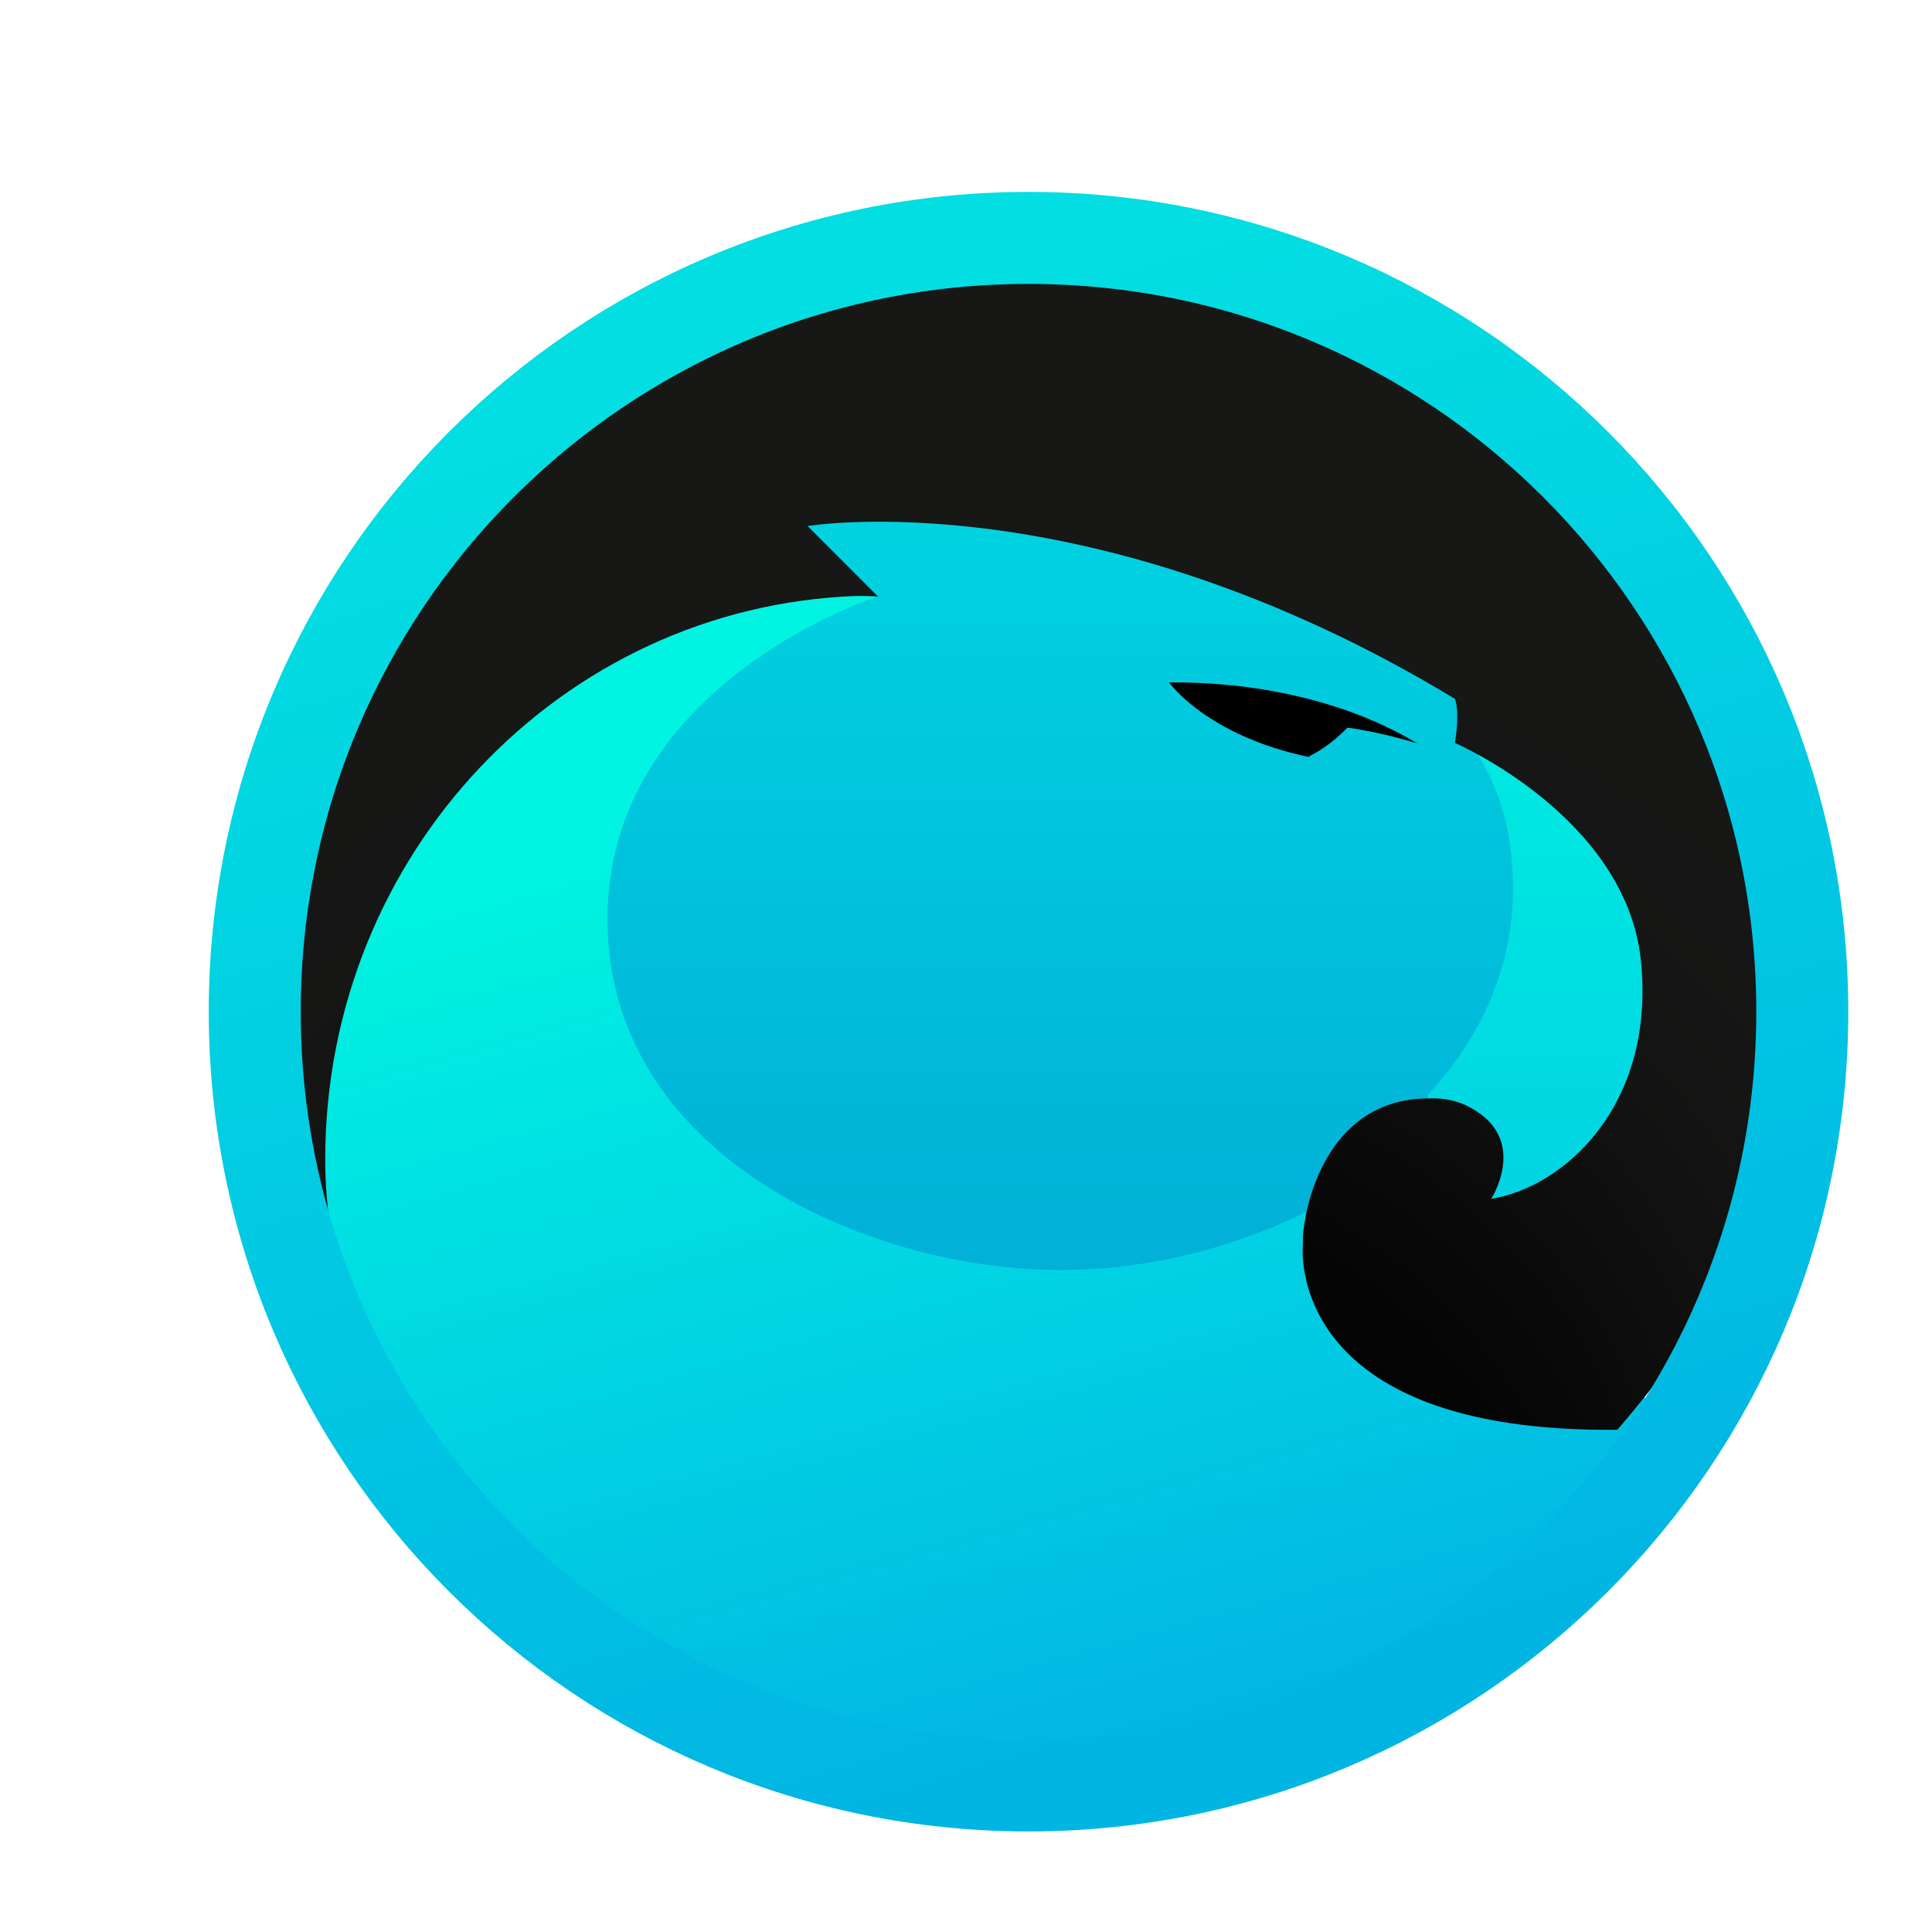
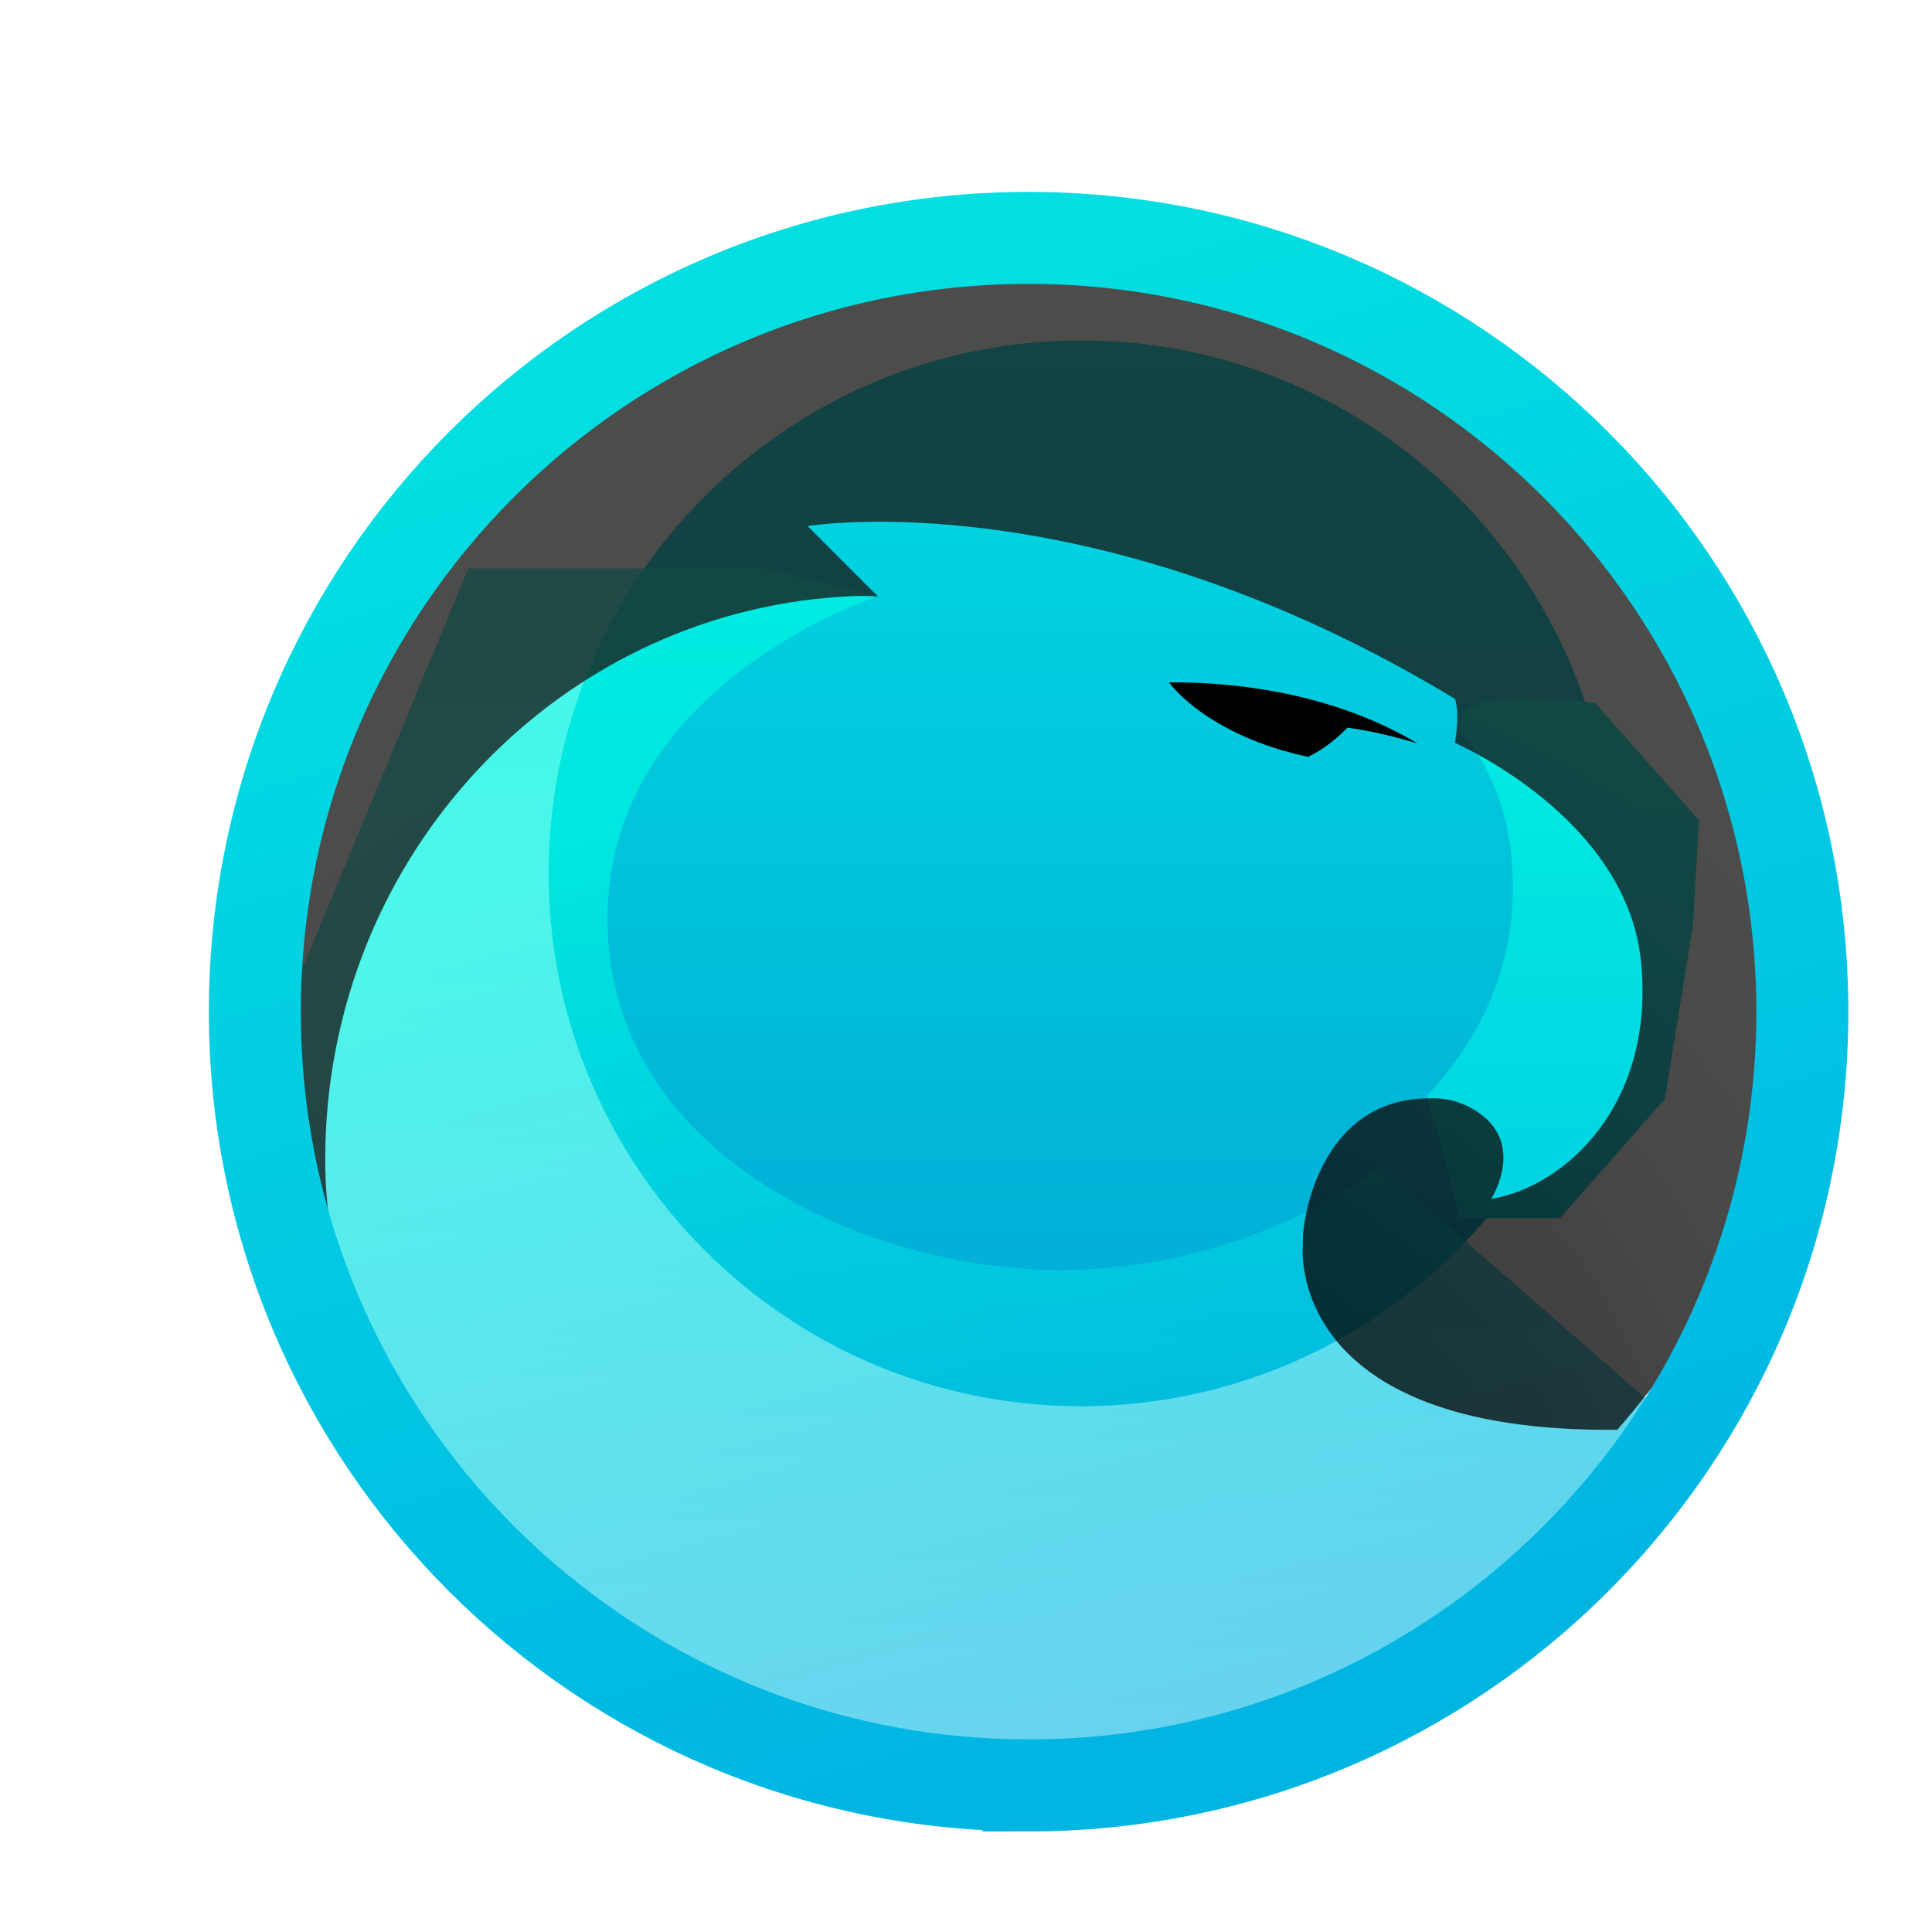
<svg xmlns="http://www.w3.org/2000/svg" width="21" height="21" viewBox="0 0 21 21" fill="none">
-   <path d="M11.75 15.285C14.945 15.285 17.535 12.692 17.535 9.493C17.535 6.294 14.945 3.7 11.75 3.7C8.555 3.7 5.964 6.294 5.964 9.493C5.964 12.692 8.555 15.285 11.75 15.285Z" fill="url(#paint0_linear)" />
-   <path d="M15.871 7.911C16.286 8.473 16.445 8.981 16.445 9.671C16.445 10.507 16.101 11.28 15.514 11.906L15.871 13.241H16.956L18.097 11.944L18.403 10.047L18.467 8.917L17.338 7.64C16.335 7.519 15.846 7.609 15.871 7.911Z" fill="url(#paint1_linear)" />
-   <mask id="mask0" mask-type="alpha" maskUnits="userSpaceOnUse" x="3" y="6" width="15" height="15">
-     <path d="M3.247 13.395L3.445 14.181C3.445 14.181 5.78 18.977 11.036 20.759C11.036 20.759 15.818 18.715 17.942 15.247L15.01 12.686C15.01 12.686 13.607 13.804 11.521 13.804C9.435 13.804 6.603 12.558 6.603 9.991C6.603 7.423 9.537 6.484 9.537 6.484L8.286 6.178H5.09L3.062 11.07L3.247 13.395Z" fill="url(#paint2_linear)" />
+   <path d="M11.75 15.285a5.789 5.789 0 005.785-5.792c0-3.2-2.59-5.793-5.785-5.793a5.789 5.789 0 00-5.786 5.793c0 3.199 2.59 5.792 5.786 5.792z" fill="url(#paint0_linear)" />
+   <path d="M15.871 7.911c.415.562.574 1.07.574 1.76 0 .836-.344 1.609-.931 2.235l.357 1.335h1.085l1.141-1.297.306-1.897.064-1.13-1.129-1.277c-1.003-.121-1.492-.03-1.467.271z" fill="url(#paint1_linear)" />
+   <mask id="a" maskUnits="userSpaceOnUse" x="3" y="6" width="15" height="15">
+     <path d="M3.247 13.395l.198.786s2.335 4.796 7.59 6.578c0 0 4.783-2.044 6.907-5.512l-2.932-2.56s-1.403 1.117-3.49 1.117c-2.085 0-4.917-1.246-4.917-3.813 0-2.568 2.934-3.507 2.934-3.507l-1.25-.306H5.09L3.062 11.07l.185 2.325z" fill="url(#paint2_linear)" />
  </mask>
-   <g mask="url(#mask0)">
-     <ellipse cx="11.336" cy="11.199" rx="8.288" ry="8.288" fill="url(#paint3_linear)" />
+   <g mask="url(#a)">
+     <circle cx="11.336" cy="11.199" fill="url(#paint3_linear)" r="8.288" />
  </g>
-   <mask id="mask1" mask-type="alpha" maskUnits="userSpaceOnUse" x="1" y="0" width="20" height="16">
-     <path d="M20.911 8.003C20.822 7.914 20.018 3.779 12.919 1.333C12.694 1.179 5.201 -0.029 6.345 1.604C-0.25 3.288 1.251 7.782 1.251 8.003C1.251 8.224 2.195 11.549 2.807 12.903C2.858 13.018 3.675 14.461 4.281 15.247C3.924 14.461 3.535 13.778 3.535 12.603C3.535 9.289 6.099 6.593 9.308 6.478C9.384 6.478 9.467 6.478 9.544 6.485L8.778 5.718C8.778 5.718 11.859 5.201 15.814 7.596C15.814 7.596 15.872 7.717 15.814 8.075C15.814 8.075 17.677 8.879 17.836 10.444C17.995 12.009 17.006 12.903 16.209 13.031C16.209 13.031 16.624 12.386 15.986 12.041C15.852 11.964 15.692 11.932 15.533 11.939C14.315 11.939 14.174 13.332 14.174 13.332C14.161 13.402 14.161 13.472 14.161 13.542C14.161 13.542 13.957 15.579 17.58 15.541C17.58 15.541 19.417 13.459 19.902 11.588C20.081 10.898 20.208 10.38 20.291 9.998C20.495 9.455 20.693 8.655 20.884 8.074L20.911 8.003Z" fill="url(#paint4_radial)" />
+   <mask id="b" maskUnits="userSpaceOnUse" x="1" y="0" width="20" height="16">
+     <path d="M20.91 8.003c-.088-.09-.892-4.224-7.991-6.67-.225-.154-7.718-1.362-6.574.271C-.25 3.288 1.251 7.782 1.251 8.003c0 .221.944 3.546 1.556 4.9.051.115.868 1.558 1.474 2.344-.357-.786-.746-1.469-.746-2.644 0-3.314 2.564-6.01 5.773-6.125.076 0 .159 0 .236.007l-.766-.767s3.081-.517 7.036 1.878c0 0 .058.121 0 .479 0 0 1.863.804 2.022 2.37.16 1.564-.83 2.458-1.627 2.586 0 0 .415-.645-.223-.99a.846.846 0 00-.453-.102c-1.218 0-1.36 1.393-1.36 1.393-.012.07-.012.14-.012.21 0 0-.204 2.037 3.419 1.999 0 0 1.837-2.082 2.322-3.953.179-.69.306-1.207.39-1.59.203-.543.401-1.343.592-1.924l.027-.071z" fill="url(#paint4_radial)" />
  </mask>
-   <g mask="url(#mask1)">
-     <g filter="url(#filter0_i)">
-       <ellipse cx="11.193" cy="11.219" rx="8.148" ry="8.387" fill="black" />
-     </g>
+   <g filter="url(#filter0_i)" mask="url(#b)">
+     <ellipse cx="11.193" cy="11.219" rx="8.148" ry="8.387" fill="#000" />
  </g>
-   <path d="M14.238 8.216C14.289 8.19 14.455 8.107 14.646 7.909C15.029 7.96 15.405 8.081 15.405 8.081C14.71 7.66 13.76 7.411 12.707 7.417C12.707 7.417 13.109 7.992 14.225 8.228C14.225 8.229 14.232 8.222 14.238 8.216Z" fill="black" />
-   <path d="M11.179 19.407C15.824 19.407 19.59 15.641 19.59 10.996C19.59 6.351 15.824 2.586 11.179 2.586C6.534 2.586 2.769 6.351 2.769 10.996C2.769 15.641 6.534 19.407 11.179 19.407Z" stroke="url(#paint5_linear)" />
+   <path d="M14.238 8.216c.051-.026.217-.109.408-.307.383.051.76.172.76.172-.696-.421-1.646-.67-2.7-.664 0 0 .403.575 1.52.811l.012-.012z" fill="#000" />
+   <path d="M11.18 19.407a8.41 8.41 0 100-16.821 8.41 8.41 0 000 16.82z" stroke="url(#paint5_linear)" />
  <defs>
-     <filter id="filter0_i" x="3.045" y="2.831" width="16.296" height="21.775" filterUnits="userSpaceOnUse" color-interpolation-filters="sRGB">
-       <feFlood flood-opacity="0" result="BackgroundImageFix" />
-       <feBlend mode="normal" in="SourceGraphic" in2="BackgroundImageFix" result="shape" />
-       <feColorMatrix in="SourceAlpha" type="matrix" values="0 0 0 0 0 0 0 0 0 0 0 0 0 0 0 0 0 0 127 0" result="hardAlpha" />
-       <feOffset dy="8" />
-       <feGaussianBlur stdDeviation="2.5" />
-       <feComposite in2="hardAlpha" operator="arithmetic" k2="-1" k3="1" />
-       <feColorMatrix type="matrix" values="0 0 0 0 0.09 0 0 0 0 0.09 0 0 0 0 0.088 0 0 0 1 0" />
-       <feBlend mode="normal" in2="shape" result="effect1_innerShadow" />
-     </filter>
    <linearGradient id="paint0_linear" x1="11.75" y1="3.7" x2="11.75" y2="15.285" gradientUnits="userSpaceOnUse">
      <stop stop-color="#00DBE2" />
      <stop offset="1" stop-color="#02A9D6" />
    </linearGradient>
    <linearGradient id="paint1_linear" x1="16.991" y1="7.588" x2="16.991" y2="13.241" gradientUnits="userSpaceOnUse">
      <stop stop-color="#00ECE1" />
      <stop offset="1" stop-color="#01D3E2" />
    </linearGradient>
    <linearGradient id="paint2_linear" x1="10.502" y1="6.178" x2="10.502" y2="20.759" gradientUnits="userSpaceOnUse">
      <stop stop-color="#00F4E1" />
      <stop offset="1" stop-color="#02B4E4" />
    </linearGradient>
    <linearGradient id="paint3_linear" x1="8.317" y1="8.582" x2="11.336" y2="19.487" gradientUnits="userSpaceOnUse">
      <stop stop-color="#00F4E1" />
      <stop offset="1" stop-color="#02B4E4" />
    </linearGradient>
-     <radialGradient id="paint4_radial" cx="0" cy="0" r="1" gradientUnits="userSpaceOnUse" gradientTransform="translate(-1.34739 21.8481) scale(0.0359591)">
-       <stop stop-color="#00C9FF" />
-       <stop offset="1" stop-color="#7DD6E7" />
-     </radialGradient>
    <linearGradient id="paint5_linear" x1="11.179" y1="3.086" x2="15.669" y2="17.838" gradientUnits="userSpaceOnUse">
      <stop stop-color="#02DEE2" />
      <stop offset="1" stop-color="#01B5E3" />
    </linearGradient>
+     <radialGradient id="paint4_radial" cx="0" cy="0" r="1" gradientUnits="userSpaceOnUse" gradientTransform="matrix(.03596 0 0 .03596 -1.347 21.848)">
+       <stop stop-color="#00C9FF" />
+       <stop offset="1" stop-color="#7DD6E7" />
+     </radialGradient>
+     <filter id="filter0_i" x="3.045" y="2.831" width="16.296" height="21.775" filterUnits="userSpaceOnUse" color-interpolation-filters="sRGB">
+       <feFlood flood-opacity="0" result="BackgroundImageFix" />
+       <feBlend in="SourceGraphic" in2="BackgroundImageFix" result="shape" />
+       <feColorMatrix in="SourceAlpha" values="0 0 0 0 0 0 0 0 0 0 0 0 0 0 0 0 0 0 127 0" result="hardAlpha" />
+       <feOffset dy="8" />
+       <feGaussianBlur stdDeviation="2.5" />
+       <feComposite in2="hardAlpha" operator="arithmetic" k2="-1" k3="1" />
+       <feColorMatrix values="0 0 0 0 0.09 0 0 0 0 0.09 0 0 0 0 0.088 0 0 0 1 0" />
+       <feBlend in2="shape" result="effect1_innerShadow" />
+     </filter>
  </defs>
</svg>
